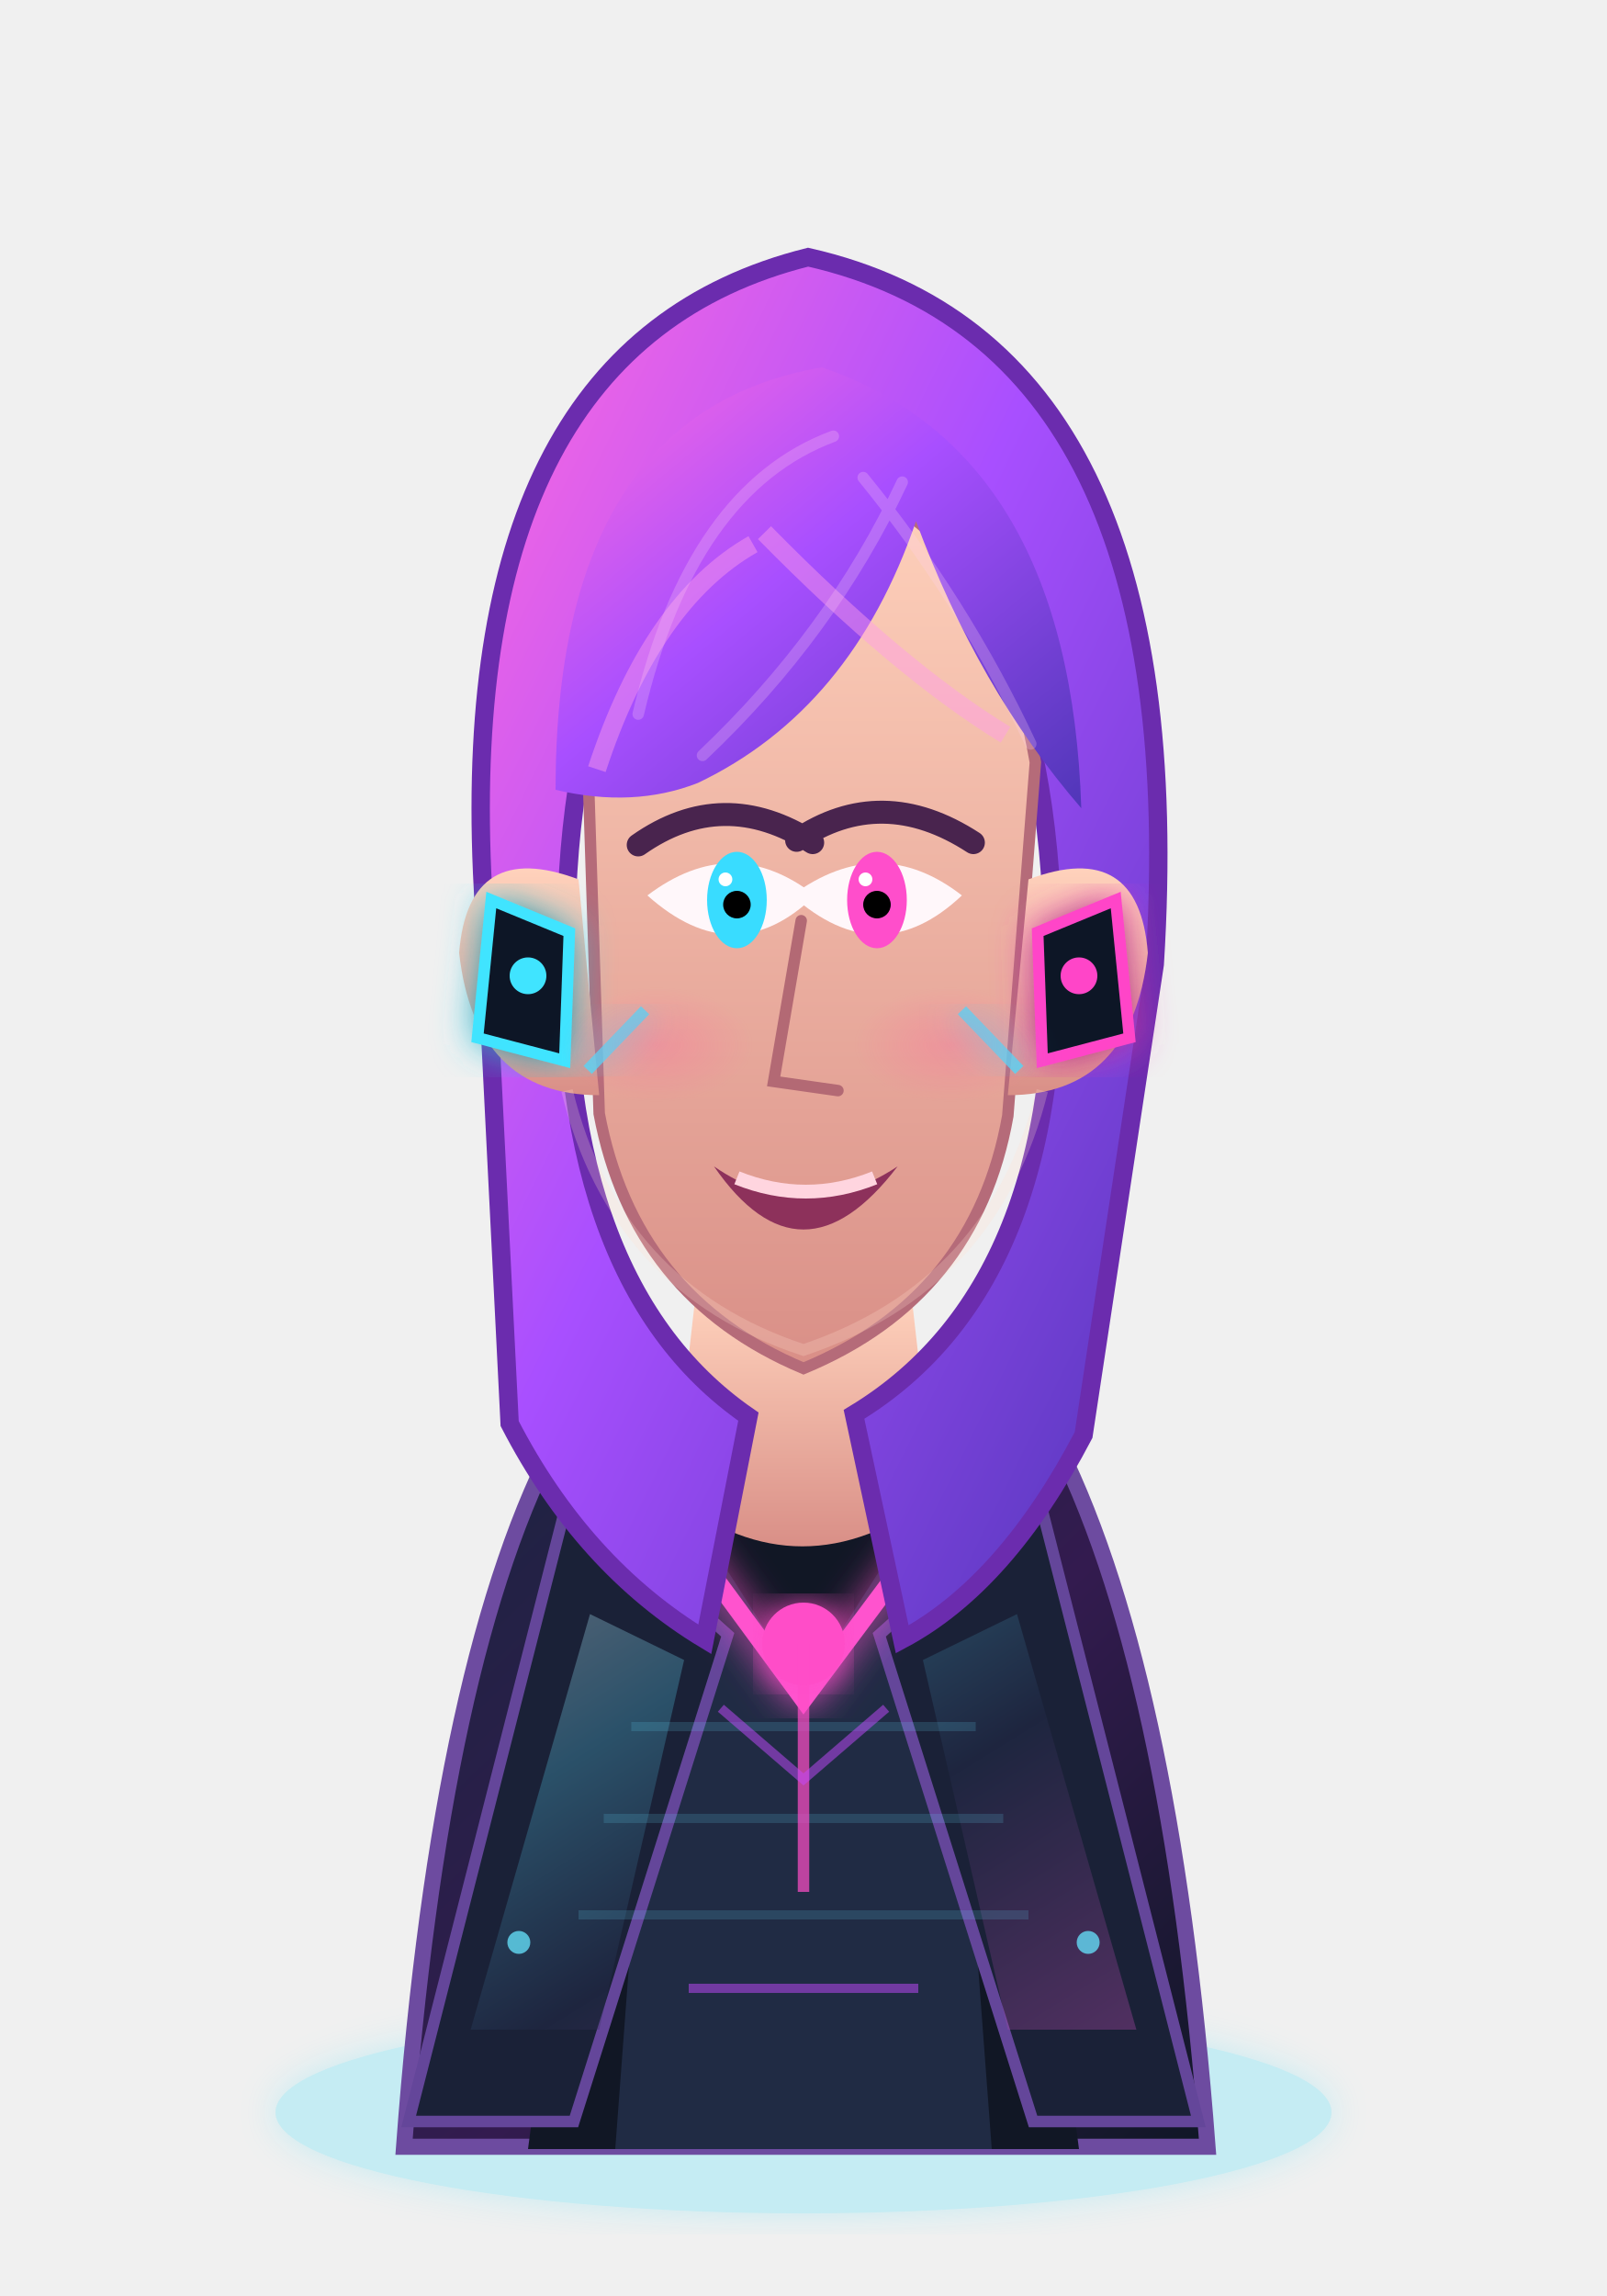
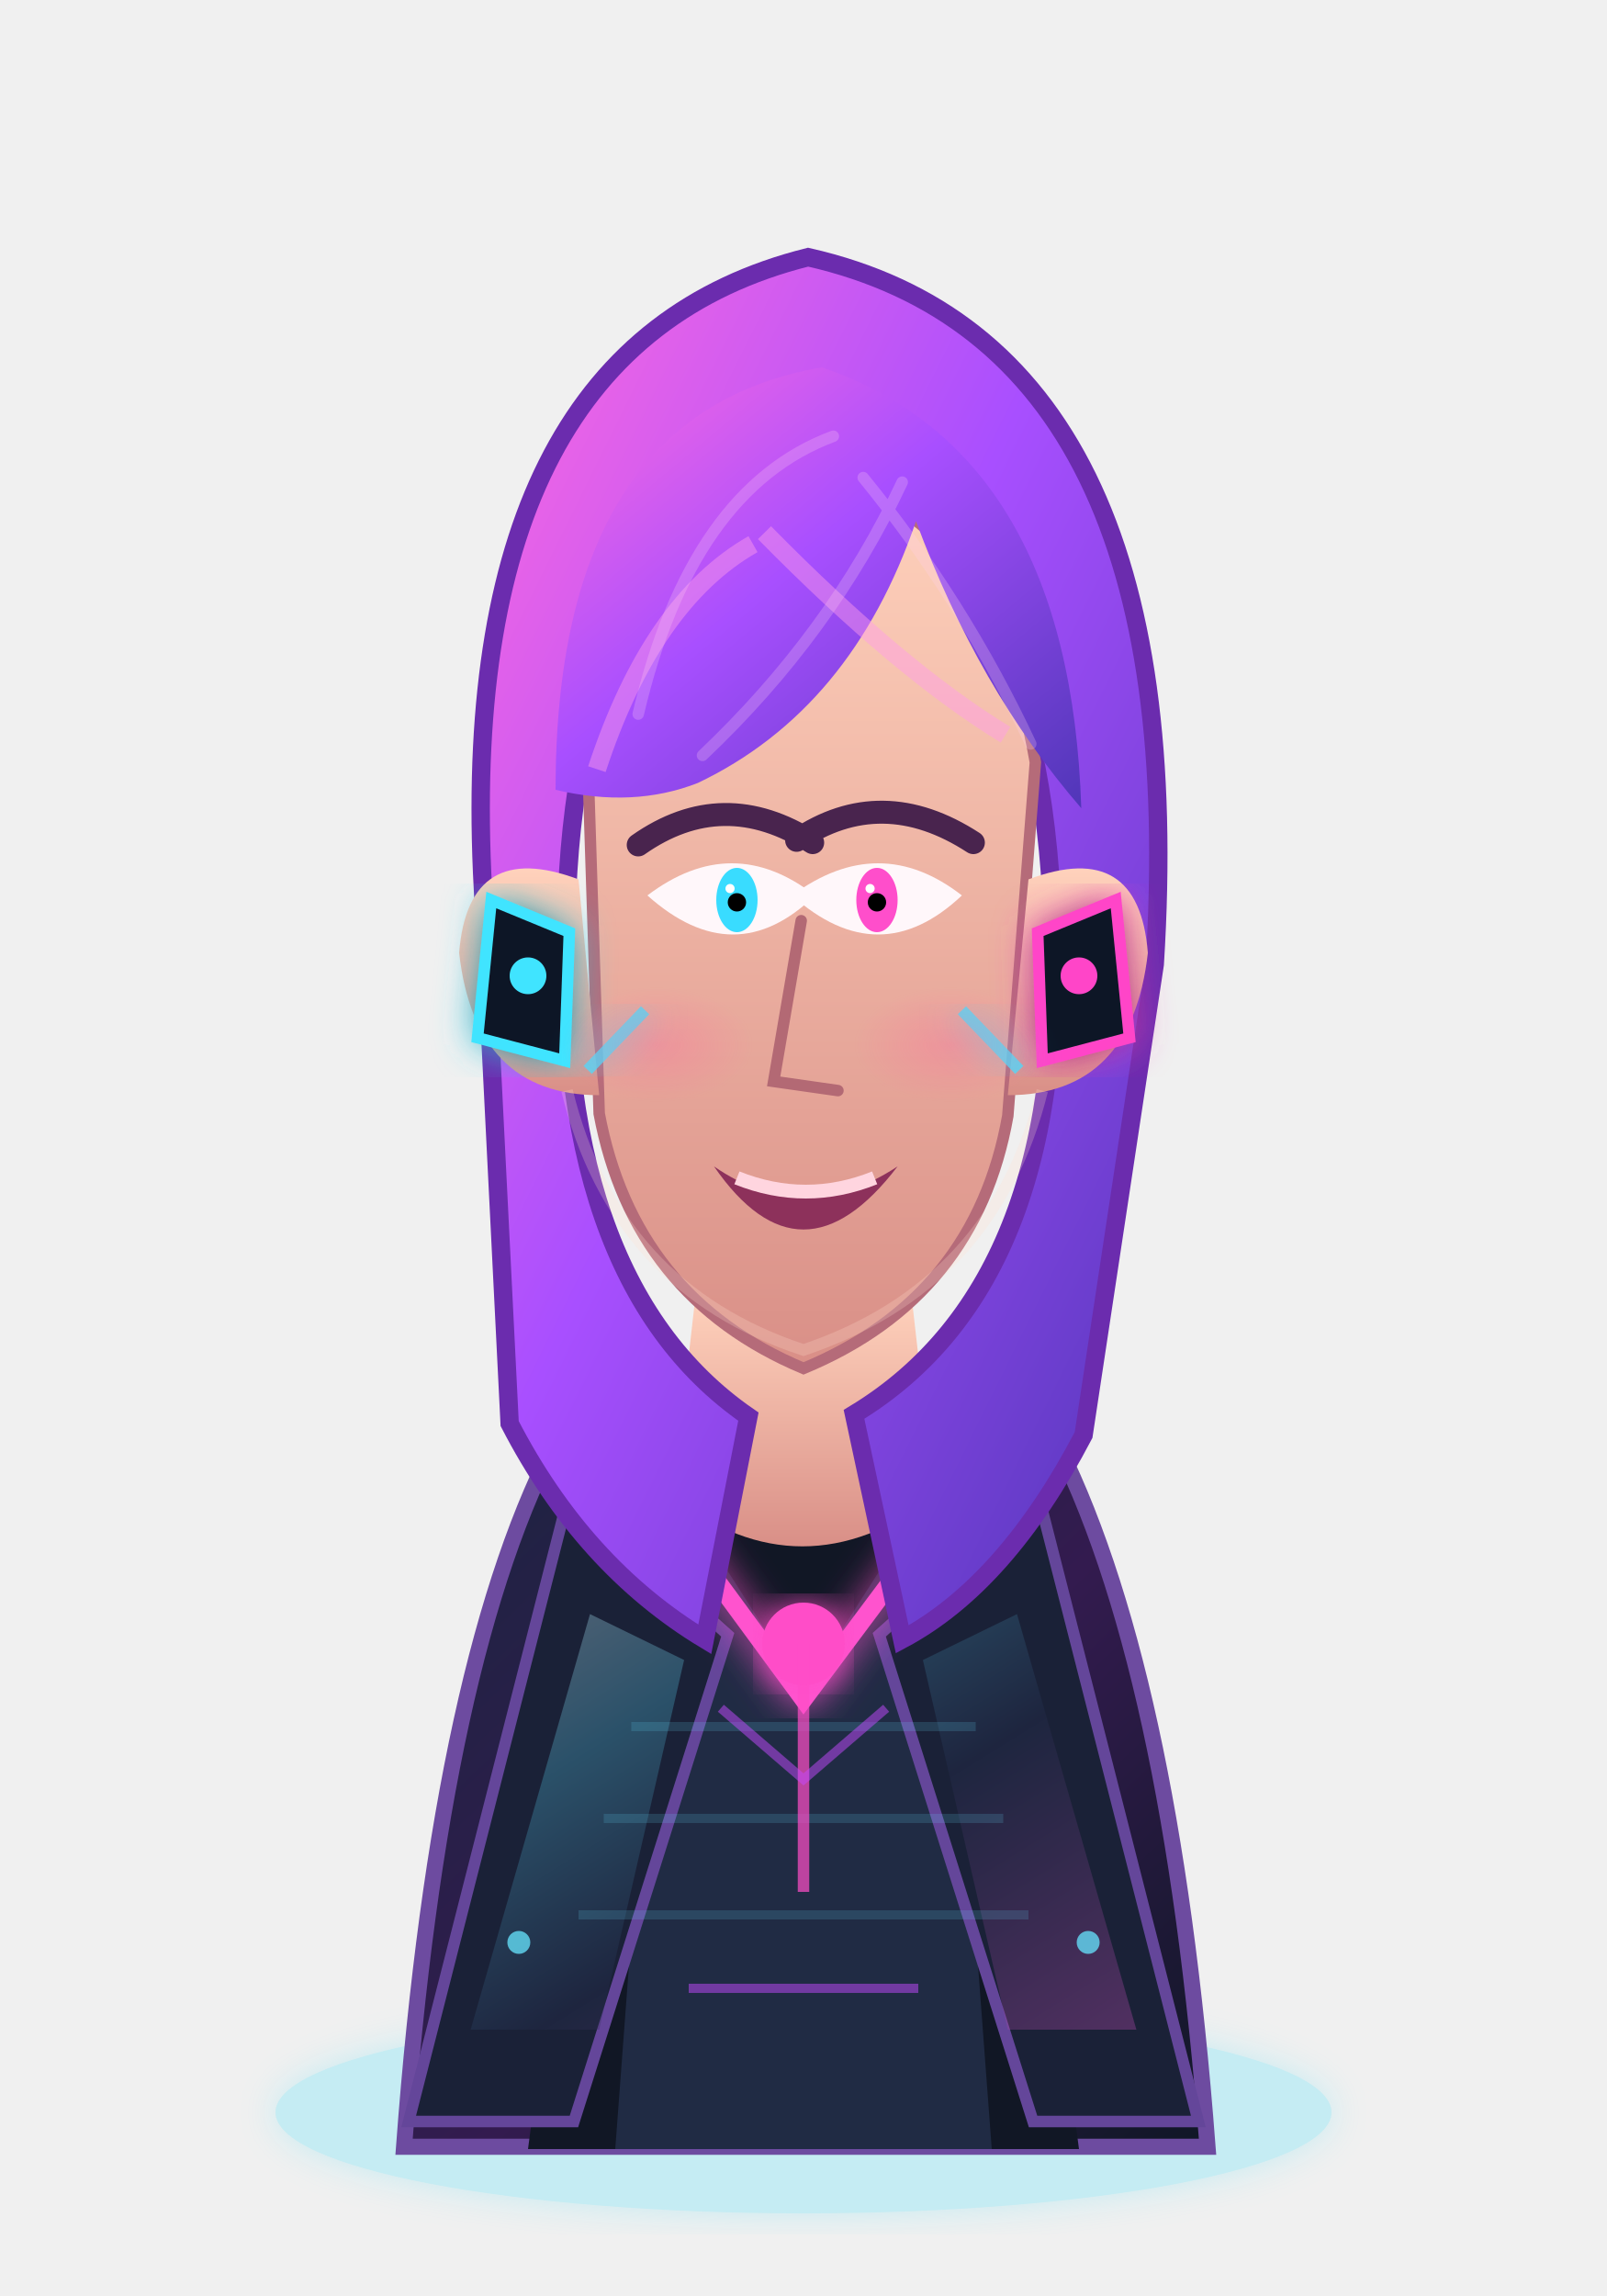
<svg xmlns="http://www.w3.org/2000/svg" width="700" height="1000" viewBox="0 0 700 1000">
  <defs>
    <linearGradient id="hair" x1="0" y1="0" x2="1" y2="1">
      <stop stop-color="#ff6adf" />
      <stop offset=".45" stop-color="#a84fff" />
      <stop offset="1" stop-color="#5036b8" />
    </linearGradient>
    <linearGradient id="skin" x1="0" y1="0" x2="0" y2="1">
      <stop stop-color="#ffd2bc" />
      <stop offset="1" stop-color="#d98f87" />
    </linearGradient>
    <linearGradient id="jacket" x1="0" y1="0" x2="1" y2="1">
      <stop stop-color="#19253f" />
      <stop offset=".55" stop-color="#331b4f" />
      <stop offset="1" stop-color="#101726" />
    </linearGradient>
    <linearGradient id="metal" x1="0" y1="0" x2="1" y2="1">
      <stop stop-color="#d8f6ff" />
      <stop offset=".25" stop-color="#4eb7d4" />
      <stop offset=".55" stop-color="#252d4f" />
      <stop offset="1" stop-color="#c64db9" />
    </linearGradient>
    <radialGradient id="blush">
      <stop stop-color="#ff699d" stop-opacity=".32" />
      <stop offset="1" stop-color="#ff699d" stop-opacity="0" />
    </radialGradient>
    <filter id="g">
      <feGaussianBlur stdDeviation="8" result="b" />
      <feMerge>
        <feMergeNode in="b" />
        <feMergeNode in="SourceGraphic" />
      </feMerge>
    </filter>
  </defs>
  <ellipse cx="350" cy="920" rx="230" ry="44" fill="#00d8ff" opacity=".18" filter="url(#g)" />
  <path d="M176 935Q192 720 244 624Q350 570 458 624Q510 724 526 935Z" fill="url(#jacket)" stroke="#6d4ba0" stroke-width="7" />
  <path d="M270 632Q350 694 430 632L470 936H230Z" fill="#111725" />
  <path d="M290 642l60 94 60-94 22 294H268Z" fill="#202b44" />
  <path d="M248 650l-70 274h72l67-212zM452 650l70 274h-72l-67-212z" fill="#1a2137" stroke="#64469a" stroke-width="5" />
  <path d="M289 657l61 83 62-83" fill="none" stroke="#ff53ce" stroke-width="8" filter="url(#g)" />
  <path d="M205 884l52-181 41 20-37 161zM495 884l-52-181-41 20 37 161z" fill="url(#metal)" opacity=".32" />
  <path d="M275 752h150M263 792h174M252 834h196" stroke="#65dfff" stroke-opacity=".16" stroke-width="4" />
  <g fill="#66e6ff" opacity=".75">
    <circle cx="226" cy="846" r="5" />
    <circle cx="474" cy="846" r="5" />
  </g>
  <path d="M303 564h94l10 88q-58 43-114 0z" fill="url(#skin)" />
  <path d="M210 380Q200 150 352 112Q520 150 503 420L472 625Q438 690 393 714L372 616Q468 558 458 390Q449 228 349 213Q254 232 247 389Q239 557 326 617L307 714Q254 682 222 620Z" fill="url(#hair)" stroke="#6b2cae" stroke-width="8" />
  <path d="M256 330Q275 214 350 207Q431 217 451 332L439 486Q425 565 350 596Q276 565 261 485Z" fill="url(#skin)" stroke="#b56b79" stroke-width="5" />
  <path d="M242 344Q242 180 358 160Q466 197 471 352Q426 300 399 227Q371 309 304 341Q276 352 242 344Z" fill="url(#hair)" />
  <path d="M260 335Q284 262 328 237M333 232Q392 292 438 320" fill="none" stroke="#ff9ceb" stroke-opacity=".45" stroke-width="8" />
  <path d="M278 311Q301 213 363 190M306 329Q362 276 393 210M376 208Q420 262 449 324" fill="none" stroke="#ffd1f4" stroke-opacity=".24" stroke-width="5" stroke-linecap="round" />
  <path d="M252 383q-48-18-52 32q7 62 61 62zM448 383q48-18 52 32q-7 62-61 62z" fill="url(#skin)" />
  <g filter="url(#g)">
    <path d="M214 392l34 14-2 56-38-10z" fill="#101827" stroke="#41e4ff" stroke-width="5" />
    <circle cx="230" cy="425" r="8" fill="#41e4ff" />
    <path d="M486 392l-34 14 2 56 38-10z" fill="#101827" stroke="#ff45c8" stroke-width="5" />
    <circle cx="470" cy="425" r="8" fill="#ff45c8" />
  </g>
  <path d="M282 390q37-28 73 0q-35 34-73 0z" fill="#fff7fa" />
  <path d="M345 390q38-28 74 0q-36 34-74 0z" fill="#fff7fa" />
-   <ellipse cx="321" cy="392" rx="13" ry="21" fill="#39dcff" />
-   <ellipse cx="382" cy="392" rx="13" ry="21" fill="#ff4ecb" />
-   <circle cx="321" cy="394" r="6" />
-   <circle cx="382" cy="394" r="6" />
+   <ellipse cx="321" cy="392" rx="9" ry="14" fill="#39dcff" />
+   <ellipse cx="382" cy="392" rx="9" ry="14" fill="#ff4ecb" />
+   <circle cx="321" cy="393" r="4" />
+   <circle cx="382" cy="393" r="4" />
  <g fill="#fff">
-     <circle cx="316" cy="383" r="3" />
-     <circle cx="377" cy="383" r="3" />
+     <circle cx="318" cy="387" r="2" />
+     <circle cx="379" cy="387" r="2" />
  </g>
  <g>
    <path d="M278 382q40 20 78 0M344 382q41 20 80 0" fill="none" stroke="#c47a7d" stroke-width="15" stroke-linecap="round" opacity="0">
      <animate attributeName="opacity" values="0;0;1;0;0" dur="5.8s" repeatCount="indefinite" />
    </path>
  </g>
  <path d="M278 368q37-26 76-1M347 366q37-25 77 1" fill="none" stroke="#49244e" stroke-width="10" stroke-linecap="round" />
  <path d="M349 401l-12 70 28 4" fill="none" stroke="#b36974" stroke-width="5" stroke-linecap="round" />
  <path d="M311 508q39 27 80 0q-42 55-80 0z" fill="#8d315b" />
  <path d="M321 513q30 12 60 0" stroke="#ffd5df" stroke-width="6" fill="none" />
  <path d="M281 440l-25 26M419 440l25 26" stroke="#46ddff" stroke-width="5" opacity=".8" filter="url(#g)" />
  <ellipse cx="286" cy="455" rx="42" ry="25" fill="url(#blush)" />
  <ellipse cx="414" cy="455" rx="42" ry="25" fill="url(#blush)" />
  <path d="M247 475q21 86 103 113q83-28 104-113" fill="none" stroke="#ffddcf" stroke-opacity=".24" stroke-width="5" />
  <circle cx="350" cy="716" r="18" fill="#ff4dc8" filter="url(#g)" />
  <path d="M350 716v108" stroke="#ff4dc8" stroke-width="5" opacity=".7" />
  <path d="M314 744l36 31 36-31M300 866h100" fill="none" stroke="#c54aff" stroke-opacity=".5" stroke-width="4" />
</svg>
